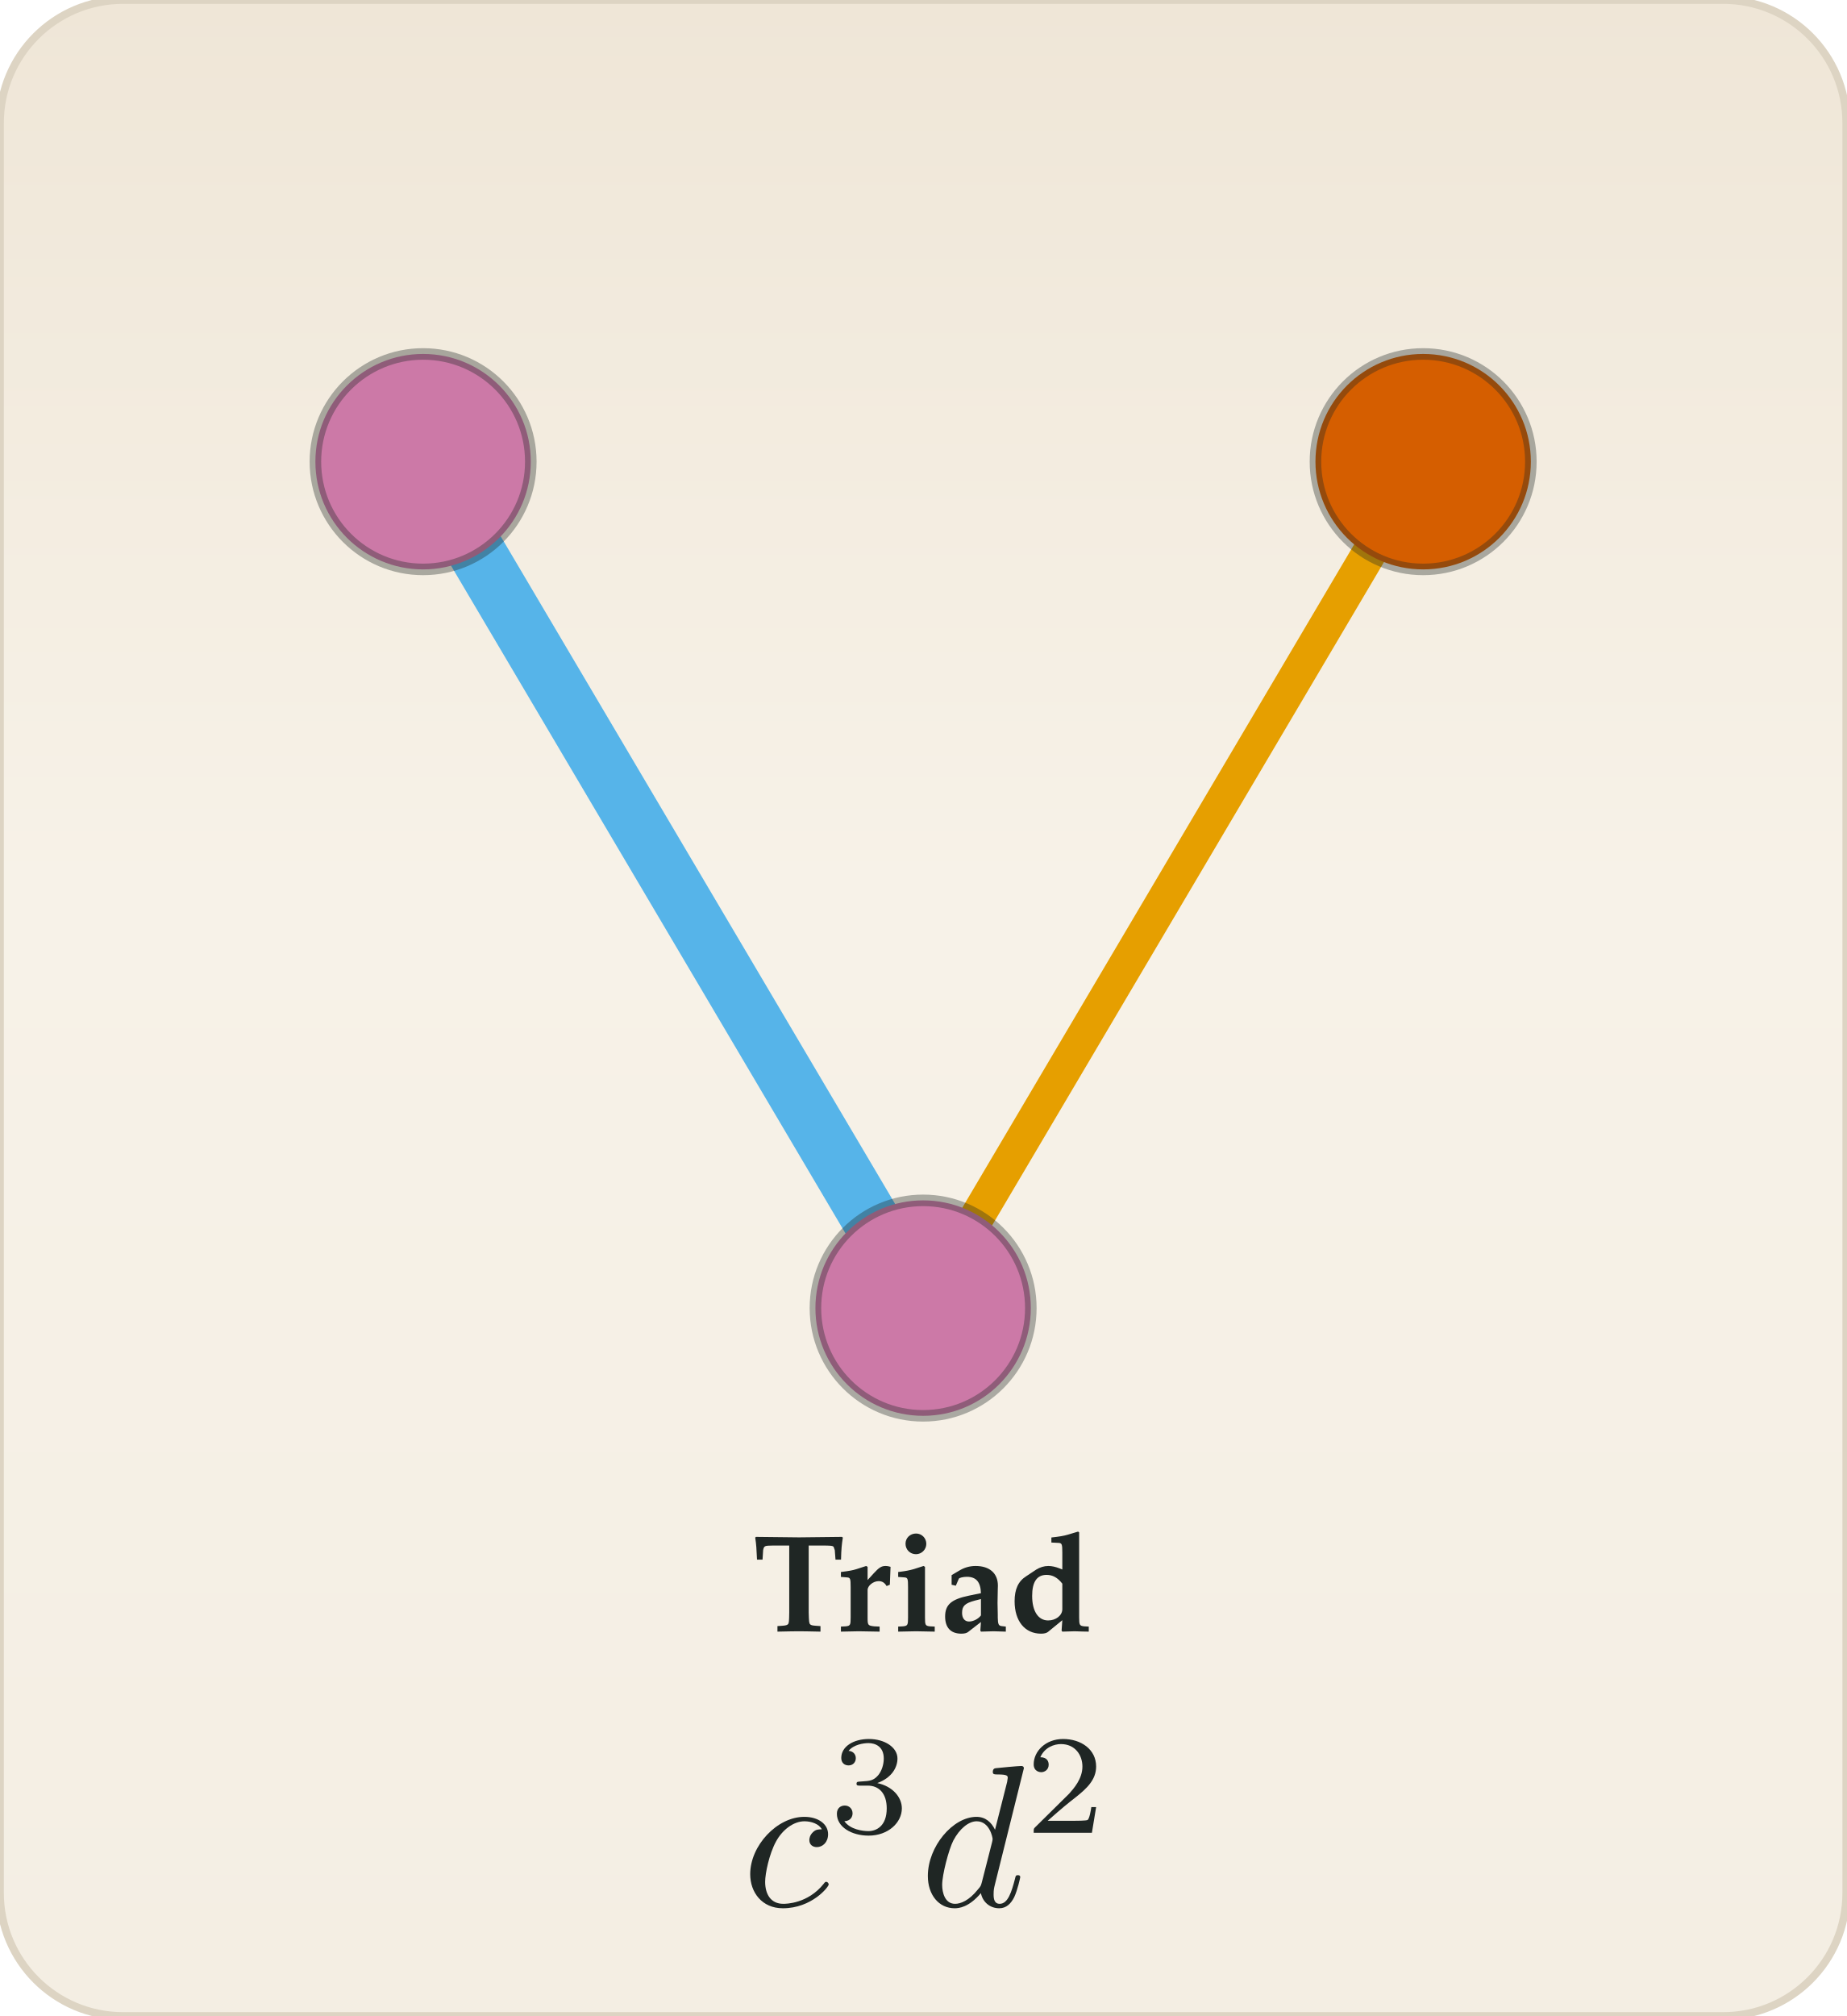
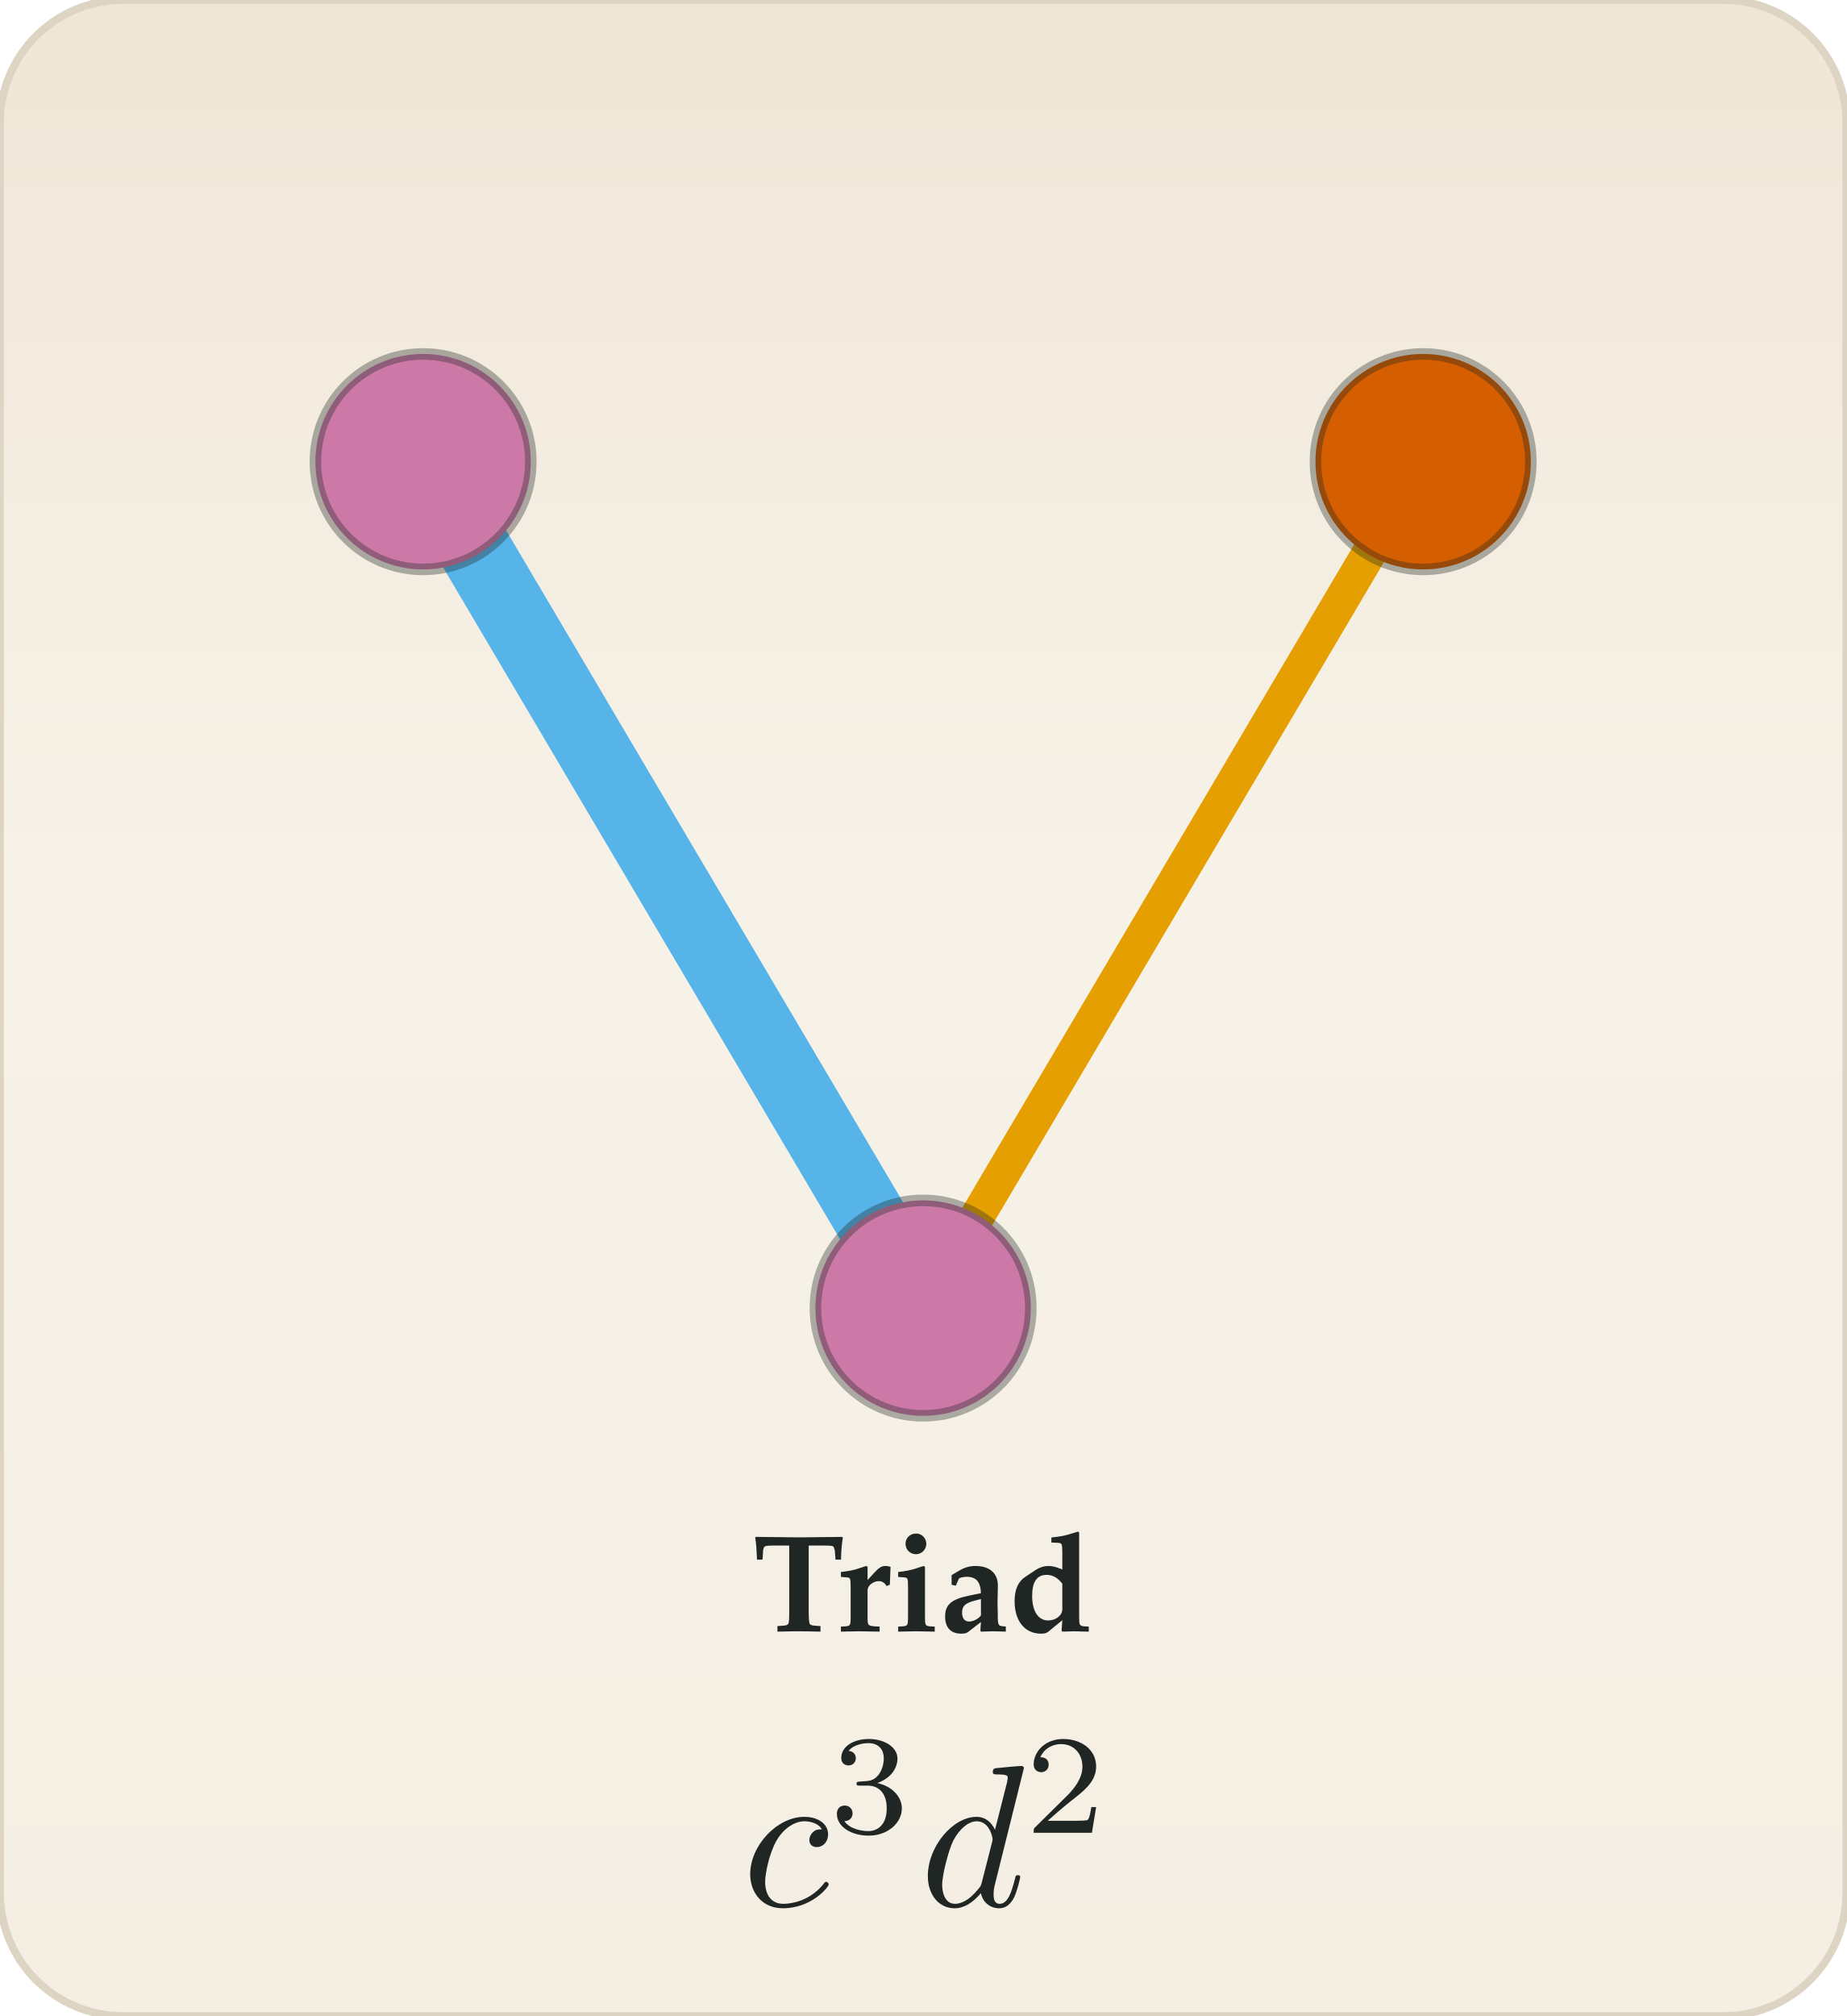
<svg xmlns="http://www.w3.org/2000/svg" xmlns:xlink="http://www.w3.org/1999/xlink" viewBox="0 0 240 262" width="240" height="262" role="img" aria-label="Triad (orbit 0)">
  <defs>
    <linearGradient id="paper" x1="0" y1="0" x2="0" y2="262" gradientUnits="userSpaceOnUse">
      <stop offset="0" stop-color="#efe6d7" />
      <stop offset="0.44" stop-color="#f7f2e8" />
      <stop offset="1" stop-color="#f4eee3" />
    </linearGradient>
  </defs>
  <rect width="240" height="262" rx="16" fill="url(#paper)" stroke="#ddd4c3" stroke-width="1" />
  <line x1="120.0" y1="170.0" x2="185.0" y2="60.0" stroke="#E69F00" stroke-width="4.5" stroke-linecap="round" />
-   <line x1="55.0" y1="60.0" x2="120.0" y2="170.0" stroke="#56B4E9" stroke-width="7.5" stroke-linecap="round" />
+   <line x1="55.0" y1="60.0" x2="120.0" y2="170.0" stroke="#56B4E9" stroke-width="9.5" stroke-linecap="round" />
  <circle cx="55.0" cy="60.0" r="14" fill="#CC79A7" stroke="#1f2624" stroke-width="1.5" stroke-opacity="0.35" />
  <circle cx="120.0" cy="170.0" r="14" fill="#CC79A7" stroke="#1f2624" stroke-width="1.5" stroke-opacity="0.35" />
  <circle cx="185.0" cy="60.0" r="14" fill="#D55E00" stroke="#1f2624" stroke-width="1.5" stroke-opacity="0.35" />
  <text x="120.0" y="212" text-anchor="middle" font-family="Iowan Old Style, Palatino Linotype, Book Antiqua, Georgia, serif" font-size="18" font-weight="600" fill="#1f2624">Triad</text>
  <svg x="97.52" y="226.00" width="44.97" height="22.00" viewBox="-69.599 -70.144 17.08 8.356" overflow="visible">
    <g fill="#1f2624">
      <defs>
        <path id="f0_g1-50" d="M3.522-1.269H3.285C3.264-1.116 3.194-.704 3.103-.635C3.048-.593 2.511-.593 2.413-.593H1.13C1.862-1.241 2.106-1.437 2.525-1.764C3.041-2.176 3.522-2.608 3.522-3.271C3.522-4.115 2.783-4.631 1.89-4.631C1.025-4.631 .439-4.024 .439-3.382C.439-3.027 .739-2.992 .809-2.992C.976-2.992 1.179-3.11 1.179-3.361C1.179-3.487 1.13-3.731 .767-3.731C.983-4.226 1.458-4.38 1.785-4.38C2.483-4.38 2.845-3.836 2.845-3.271C2.845-2.664 2.413-2.183 2.19-1.932L.509-.272C.439-.209 .439-.195 .439 0H3.313L3.522-1.269Z" />
        <path id="f0_g1-51" d="M1.904-2.329C2.448-2.329 2.838-1.953 2.838-1.206C2.838-.342 2.336-.084 1.932-.084C1.653-.084 1.039-.16 .746-.572C1.074-.586 1.151-.816 1.151-.962C1.151-1.186 .983-1.346 .767-1.346C.572-1.346 .377-1.227 .377-.941C.377-.286 1.102 .139 1.946 .139C2.915 .139 3.585-.509 3.585-1.206C3.585-1.75 3.138-2.294 2.371-2.455C3.103-2.72 3.368-3.243 3.368-3.668C3.368-4.219 2.734-4.631 1.96-4.631S.593-4.254 .593-3.696C.593-3.459 .746-3.327 .955-3.327C1.172-3.327 1.311-3.487 1.311-3.682C1.311-3.884 1.172-4.031 .955-4.045C1.2-4.352 1.681-4.428 1.939-4.428C2.253-4.428 2.692-4.275 2.692-3.668C2.692-3.375 2.594-3.055 2.413-2.838C2.183-2.573 1.988-2.559 1.639-2.538C1.465-2.525 1.451-2.525 1.416-2.518C1.402-2.518 1.346-2.504 1.346-2.427C1.346-2.329 1.409-2.329 1.527-2.329H1.904Z" />
        <path id="f0_g0-99" d="M3.945-3.786C3.786-3.786 3.646-3.786 3.507-3.646C3.347-3.497 3.328-3.328 3.328-3.258C3.328-3.019 3.507-2.909 3.696-2.909C3.985-2.909 4.254-3.148 4.254-3.547C4.254-4.035 3.786-4.403 3.078-4.403C1.733-4.403 .408-2.979 .408-1.574C.408-.677 .986 .11 2.022 .11C3.447 .11 4.284-.946 4.284-1.066C4.284-1.126 4.224-1.196 4.164-1.196C4.115-1.196 4.095-1.176 4.035-1.096C3.248-.11 2.162-.11 2.042-.11C1.415-.11 1.146-.598 1.146-1.196C1.146-1.604 1.345-2.57 1.684-3.188C1.993-3.756 2.54-4.184 3.088-4.184C3.427-4.184 3.806-4.055 3.945-3.786Z" />
        <path id="f0_g0-100" d="M5.141-6.804C5.141-6.814 5.141-6.914 5.011-6.914C4.862-6.914 3.915-6.824 3.746-6.804C3.666-6.795 3.606-6.745 3.606-6.615C3.606-6.496 3.696-6.496 3.846-6.496C4.324-6.496 4.344-6.426 4.344-6.326L4.314-6.127L3.716-3.766C3.537-4.134 3.248-4.403 2.8-4.403C1.634-4.403 .399-2.939 .399-1.484C.399-.548 .946 .11 1.724 .11C1.923 .11 2.421 .07 3.019-.638C3.098-.219 3.447 .11 3.925 .11C4.274 .11 4.503-.12 4.663-.438C4.832-.797 4.961-1.405 4.961-1.425C4.961-1.524 4.872-1.524 4.842-1.524C4.742-1.524 4.732-1.484 4.702-1.345C4.533-.697 4.354-.11 3.945-.11C3.676-.11 3.646-.369 3.646-.568C3.646-.807 3.666-.877 3.706-1.046L5.141-6.804ZM3.068-1.186C3.019-1.006 3.019-.986 2.869-.817C2.431-.269 2.022-.11 1.743-.11C1.245-.11 1.106-.658 1.106-1.046C1.106-1.544 1.425-2.77 1.654-3.228C1.963-3.816 2.411-4.184 2.809-4.184C3.457-4.184 3.597-3.367 3.597-3.308S3.577-3.188 3.567-3.138L3.068-1.186Z" />
      </defs>
      <g id="f0_page">
        <use x="-70.007" y="-61.898" xlink:href="#f0_g0-99" />
        <use x="-65.696" y="-65.513" xlink:href="#f0_g1-51" />
        <use x="-61.227" y="-61.898" xlink:href="#f0_g0-100" />
        <use x="-56.041" y="-65.513" xlink:href="#f0_g1-50" />
      </g>
    </g>
  </svg>
</svg>
